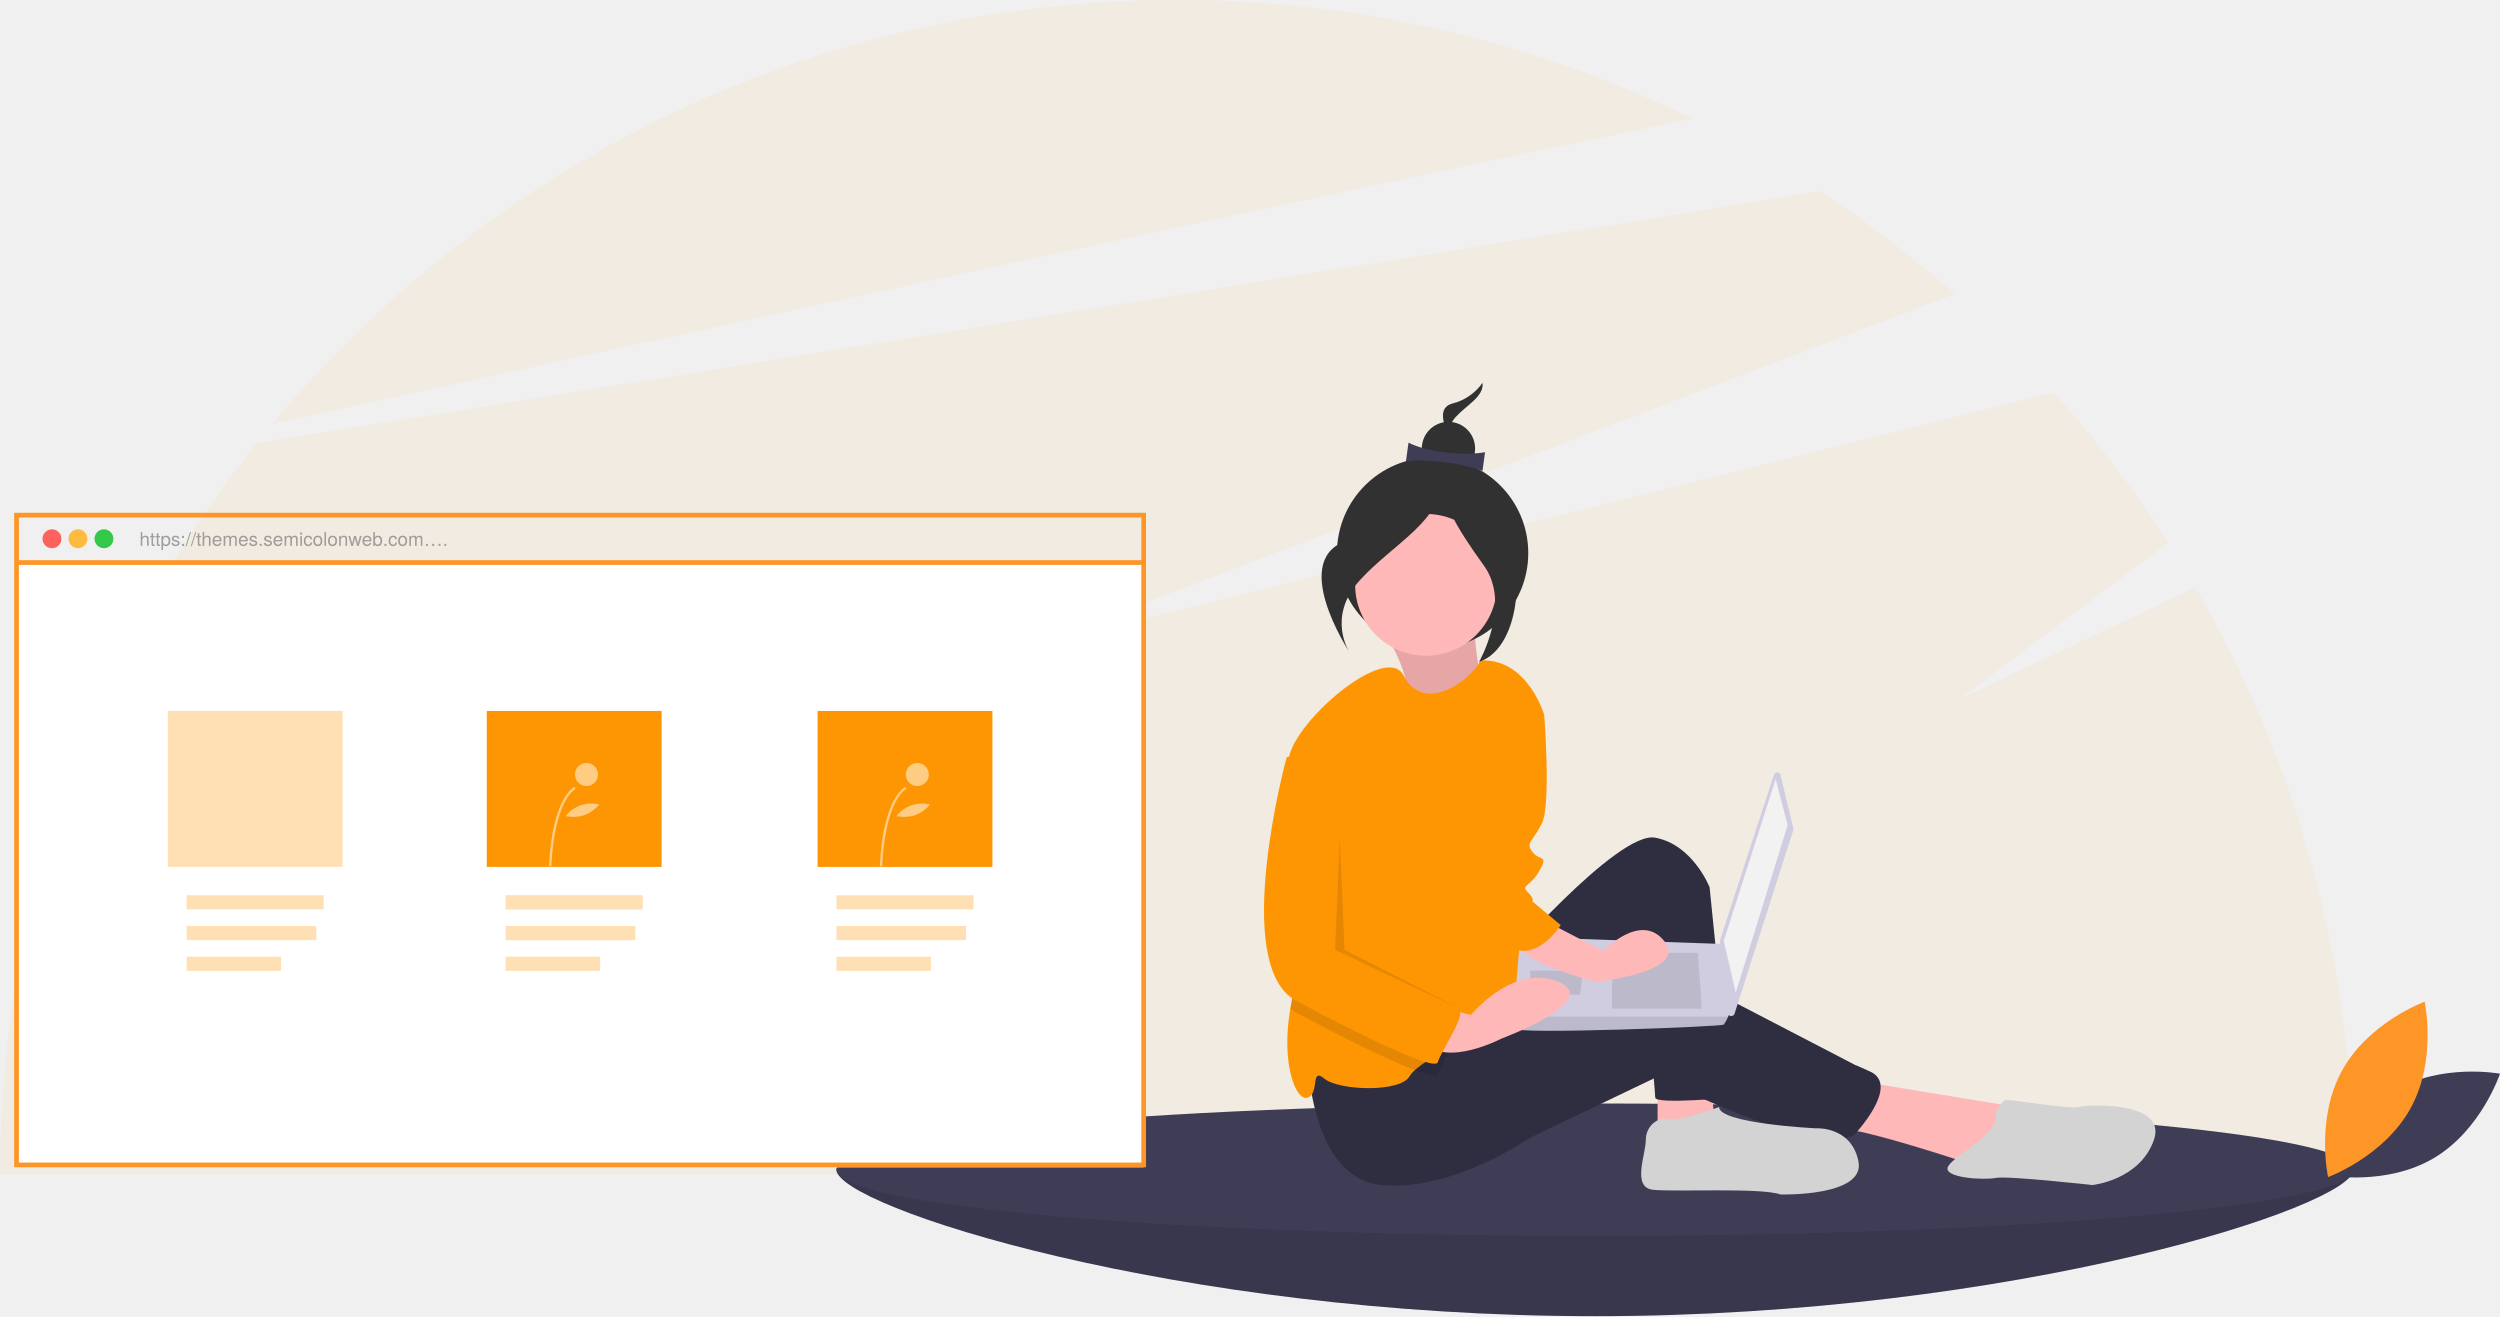
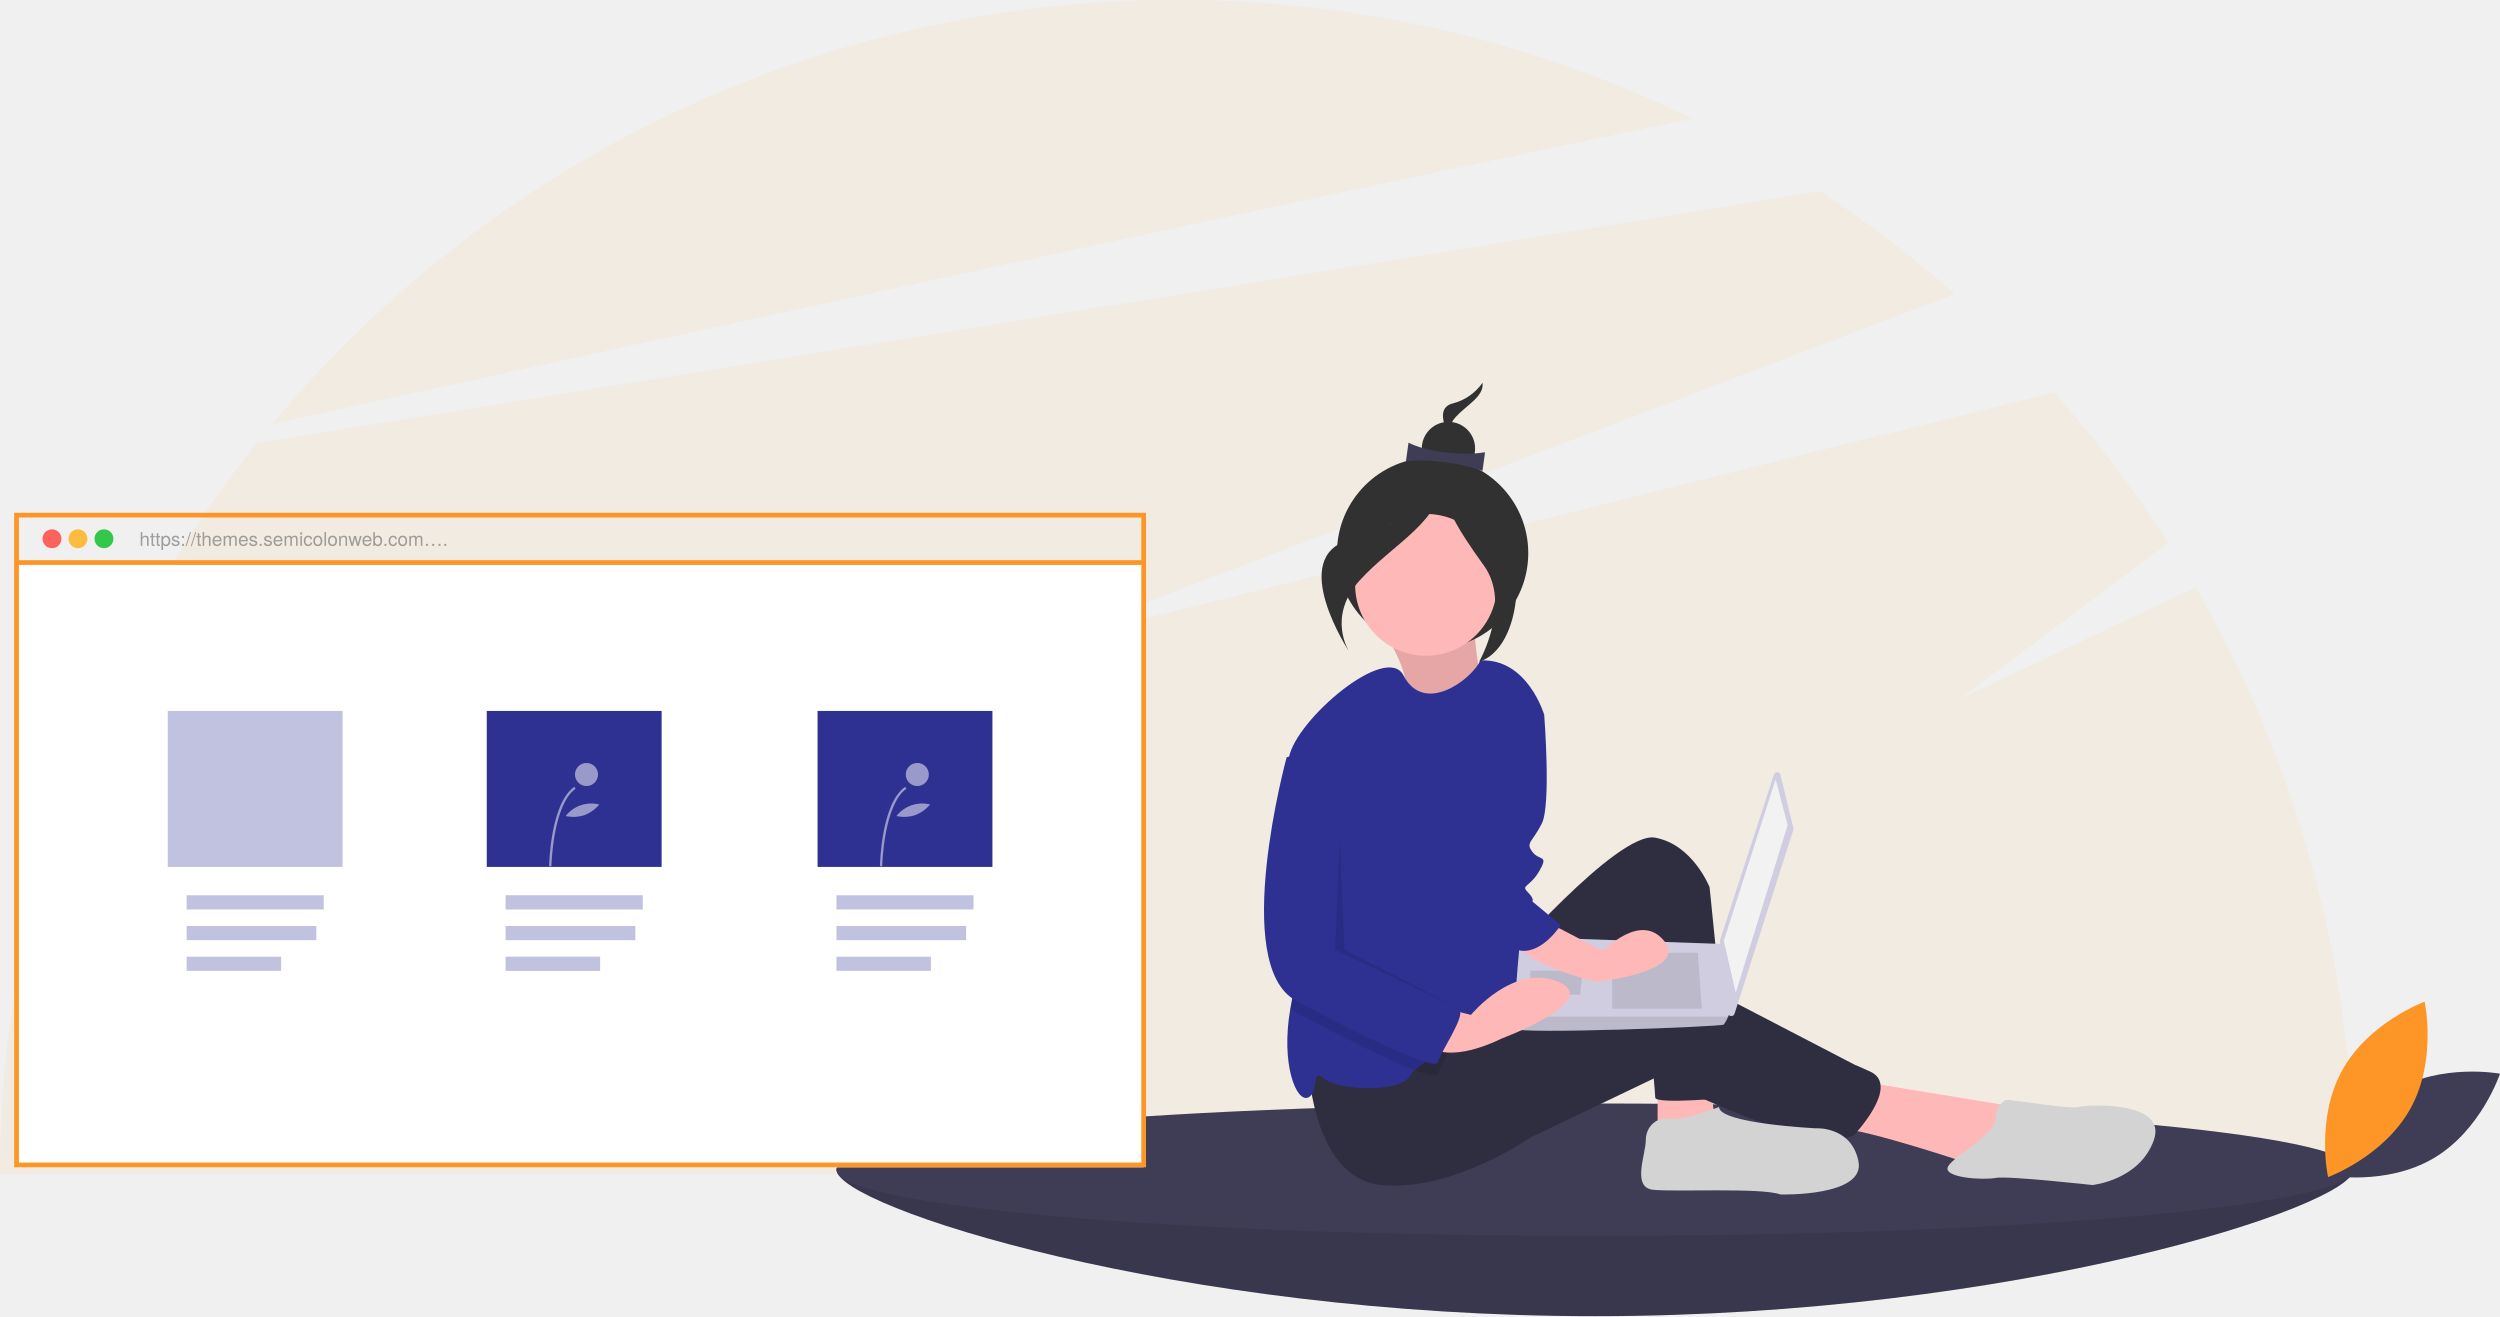
<svg xmlns="http://www.w3.org/2000/svg" width="1057.994" height="557.001" viewBox="0 0 1057.994 557.001">
  <g id="seo" transform="translate(0 0.001)">
    <path id="Path_2" data-name="Path 2" d="M1000.122,420.112,900,467.5l88.615-66.262a500.057,500.057,0,0,0-48.384-63.668L506,445.5,898.23,295.876a499.979,499.979,0,0,0-56.958-43.414L179.606,359.039A495.88,495.88,0,0,0,71,668.5H1066.99a495.614,495.614,0,0,0-66.868-248.388Z" transform="translate(-71.003 -171.5)" fill="rgba(254,150,3,0.06)" />
    <path id="Path_3" data-name="Path 3" d="M787.12,221.7A495.972,495.972,0,0,0,569,171.5c-153.83,0-291.361,69.753-382.71,179.349C342.713,316.574,615.064,257.243,787.12,221.7Z" transform="translate(-71.003 -171.5)" fill="rgba(254,150,3,0.06)" />
    <path id="Path_4" data-name="Path 4" d="M1067,666.5c0,15.464-143.717,62-321,62s-321-46.536-321-62,143.717,6,321,6S1067,651.036,1067,666.5Z" transform="translate(-71.003 -171.5)" fill="#3f3d56" />
    <path id="Path_5" data-name="Path 5" d="M1067,666.5c0,15.464-143.717,62-321,62s-321-46.536-321-62,143.717,6,321,6S1067,651.036,1067,666.5Z" transform="translate(-71.003 -171.5)" opacity="0.1" />
    <ellipse id="Ellipse_3" data-name="Ellipse 3" cx="321" cy="28" rx="321" ry="28" transform="translate(353.994 467)" fill="#3f3d56" />
    <path id="Path_6" data-name="Path 6" d="M656.644,438.626s12.911,20.477,8.3,26.021,34.593,5.683,34.593,5.683-5.889-29.788-4.156-36.643Z" transform="translate(-71.003 -171.5)" fill="#ffb8b8" />
    <path id="Path_7" data-name="Path 7" d="M656.644,438.626s12.911,20.477,8.3,26.021,34.593,5.683,34.593,5.683-5.889-29.788-4.156-36.643Z" transform="translate(-71.003 -171.5)" opacity="0.1" />
    <circle id="Ellipse_4" data-name="Ellipse 4" cx="40.484" cy="40.484" r="40.484" transform="translate(565.79 193.579)" fill="#313131" />
    <path id="Path_8" data-name="Path 8" d="M701.494,453.5v24l24-5-2-17Z" fill="#ffb8b8" />
    <path id="Path_9" data-name="Path 9" d="M857.5,629l67,11-17,25s-47-16-59-16S857.5,629,857.5,629Z" transform="translate(-71.003 -171.5)" fill="#ffb8b8" />
    <path id="Path_10" data-name="Path 10" d="M705.5,581s50-58,66-55,23,21,23,21l9,89s-32,3-32,0-6-67-6-67-47,104-72,35Z" transform="translate(-71.003 -171.5)" fill="#2f2e41" />
    <path id="Path_11" data-name="Path 11" d="M624.5,620s1,50,31,53,63-20,63-20l54-25.87s64,33.87,83,24.87c0,0,20-21,7-27s-1,0-1,0l-77-40s-15-4-41,7-61,16-61,16Z" transform="translate(-71.003 -171.5)" fill="#2f2e41" />
    <circle id="Ellipse_5" data-name="Ellipse 5" cx="30" cy="30" r="30" transform="translate(573.494 217.5)" fill="#ffb8b8" />
-     <path id="Path_12" data-name="Path 12" d="M717.5,503l-2,42s1,55-8,59c-4.55,2.02-13.69,6.08-22.14,10.52-6.34,3.32-12.29,6.84-15.61,9.87A11.2,11.2,0,0,0,667.5,627c-4,7-30,6-36,1s-2,6-7,8c-4.84,1.94-11.55-13.92-7.44-37.6.13-.79.28-1.59.44-2.4,4.59-22.95-2.62-77.92-1.51-99.16a37.382,37.382,0,0,1,.51-4.84c3-16,41.28-48.56,48.44-34.69,8.82,17.12,29.08,1.48,32.56-6.31,20-1,27,23,27,23Z" transform="translate(-71.003 -171.5)" fill="#fe9603" />
+     <path id="Path_12" data-name="Path 12" d="M717.5,503l-2,42s1,55-8,59c-4.55,2.02-13.69,6.08-22.14,10.52-6.34,3.32-12.29,6.84-15.61,9.87A11.2,11.2,0,0,0,667.5,627c-4,7-30,6-36,1s-2,6-7,8c-4.84,1.94-11.55-13.92-7.44-37.6.13-.79.28-1.59.44-2.4,4.59-22.95-2.62-77.92-1.51-99.16a37.382,37.382,0,0,1,.51-4.84c3-16,41.28-48.56,48.44-34.69,8.82,17.12,29.08,1.48,32.56-6.31,20-1,27,23,27,23Z" transform="translate(-71.003 -171.5)" fill="#2e3192" />
    <path id="Path_13" data-name="Path 13" d="M798.5,640s-16,6-21,5-10,3-10,9-6,20,3,21,46-1,54,2c0,0,36,1,33-14s-18-14-18-14S798.5,647,798.5,640Z" transform="translate(-71.003 -171.5)" fill="#d3d3d3" />
    <path id="Path_14" data-name="Path 14" d="M915.5,643s2-6,5-6,27,4,30,3,38-3,32,14-26,19-26,19-36-4-41-3-23,0-20-5S917.5,651,915.5,643Z" transform="translate(-71.003 -171.5)" fill="#d3d3d3" />
    <path id="Path_15" data-name="Path 15" d="M824.471,499.363l5.486,22.63a1.414,1.414,0,0,1-.027.764l-24.886,77.77a1.414,1.414,0,0,1-2.751-.271l-3.443-30.3a1.413,1.413,0,0,1,.06-.6l22.843-70.1a1.413,1.413,0,0,1,2.718.1Z" transform="translate(-71.003 -171.5)" fill="#d0cde1" />
    <path id="Path_16" data-name="Path 16" d="M751.45,329.775l5.065,19.416L734.565,420.1,729.5,398.155Z" fill="#f2f2f2" />
    <path id="Path_17" data-name="Path 17" d="M711.862,606.8c.844,2.533,87.8-.844,88.641-1.688a18.324,18.324,0,0,0,1.857-3.377c.794-1.688,1.52-3.377,1.52-3.377L800.5,571.023l-86.109-3.056s-2.153,23.165-2.592,33.768a25.326,25.326,0,0,0,.059,5.065Z" transform="translate(-71.003 -171.5)" fill="#d0cde1" />
    <path id="Path_18" data-name="Path 18" d="M718.526,403.22l1.688,23.638H682.225V403.22Z" opacity="0.1" />
    <path id="Path_19" data-name="Path 19" d="M669.562,410.818l.227-.045-1.071,10.176H647.612V410.818Z" opacity="0.1" />
    <path id="Path_20" data-name="Path 20" d="M711.862,606.8c.844,2.533,87.8-.844,88.641-1.688a18.324,18.324,0,0,0,1.857-3.377H711.8a25.326,25.326,0,0,0,.059,5.065Z" transform="translate(-71.003 -171.5)" opacity="0.1" />
    <path id="Path_21" data-name="Path 21" d="M698.409,333.5a22.13,22.13,0,0,1-12.769,8.778c-8.929,2.391-.073,15.809-.073,15.809s-3.22-4.879,1.425-10.046S699.112,339.34,698.409,333.5Z" transform="translate(-71.003 -171.5)" fill="#313131" />
    <circle id="Ellipse_6" data-name="Ellipse 6" cx="11.283" cy="11.283" r="11.283" transform="translate(601.699 178.523)" fill="#313131" />
    <rect id="Rectangle_17" data-name="Rectangle 17" width="477" height="256" transform="translate(7 237.999)" fill="#fff" />
    <path id="Path_22" data-name="Path 22" d="M698.39,370.762c-9.2-3.479-24.513-5.243-32.392-4.037l1.081-7.891c7.575,3.915,22.82,5.755,32.392,4.037Z" transform="translate(-71.003 -171.5)" fill="#3f3d56" />
    <path id="Path_23" data-name="Path 23" d="M680.592,373.587s-11.527,19.174-38.332,26.351-.219,47.458-.219,47.458-9.668-14.647,4.277-30.159S682.7,391.12,680.592,373.587Z" transform="translate(-71.003 -171.5)" fill="#313131" />
    <path id="Path_24" data-name="Path 24" d="M681.507,372.422s11.074,26.336,23.231,28.826,11.235,44.1-7.777,50.344c0,0,13.863-24.4,2.013-40.757S679.64,381.54,681.507,372.422Z" transform="translate(-71.003 -171.5)" fill="#313131" />
    <path id="Path_25" data-name="Path 25" d="M685.357,614.52c-2.47,4.67-5.37,9.52-5.86,11.48-.33,1.33-3.99.56-9.75-1.61-11.55-4.37-31.57-14.38-50.25-24.39a15.78,15.78,0,0,1-2.44-1.6c.13-.79.28-1.59.44-2.4,4.59-22.95-2.62-77.92-1.51-99.16L624.5,494l17,16v68s44,24,47,26C690.027,605.02,687.917,609.67,685.357,614.52Z" transform="translate(-71.003 -171.5)" opacity="0.1" />
    <path id="Path_26" data-name="Path 26" d="M722.5,560l27,14s16-17,26-4-29,17-29,17-34-8-35-19S722.5,560,722.5,560Z" transform="translate(-71.003 -171.5)" fill="#ffb8b8" />
    <path id="Path_27" data-name="Path 27" d="M677.5,597l16,4s18-22,37-14-24,24-24,24-23,12-32,2S677.5,597,677.5,597Z" transform="translate(-71.003 -171.5)" fill="#ffb8b8" />
-     <path id="Path_28" data-name="Path 28" d="M712.5,465c1,1,12,9,12,9s3,38-1,46-7,8-4,12,7,1,3,8-8,6-5,9,2,4,2,4l12,10s-7.362,11.726-16.681,10.863S697.5,528,697.5,528Z" transform="translate(-71.003 -171.5)" fill="#fe9603" />
-     <path id="Path_29" data-name="Path 29" d="M624.5,489l-9,3s-24,88,4,103,59,30,60,26,12-20,9-22-47-26-47-26V505Z" transform="translate(-71.003 -171.5)" fill="#fe9603" />
+     <path id="Path_28" data-name="Path 28" d="M712.5,465c1,1,12,9,12,9s3,38-1,46-7,8-4,12,7,1,3,8-8,6-5,9,2,4,2,4l12,10s-7.362,11.726-16.681,10.863S697.5,528,697.5,528Z" transform="translate(-71.003 -171.5)" fill="#2e3192" />
+     <path id="Path_29" data-name="Path 29" d="M624.5,489l-9,3s-24,88,4,103,59,30,60,26,12-20,9-22-47-26-47-26V505Z" transform="translate(-71.003 -171.5)" fill="#2e3192" />
    <path id="Path_30" data-name="Path 30" d="M566.994,354l-2,48,53,25-49-25Z" opacity="0.1" />
    <path id="Path_31" data-name="Path 31" d="M1084.1,633.143c-20.155,11.884-28.088,35.774-28.088,35.774s24.745,4.621,44.9-7.263S1129,625.88,1129,625.88,1104.252,621.259,1084.1,633.143Z" transform="translate(-71.003 -171.5)" fill="#3f3d56" />
    <path id="Path_32" data-name="Path 32" d="M1091.16,640.511c-11.287,20.5-34.933,29.128-34.933,29.128s-5.347-24.6,5.94-45.094,34.933-29.128,34.933-29.128S1102.446,620.016,1091.16,640.511Z" transform="translate(-71.003 -171.5)" fill="#fd9626" />
    <circle id="Ellipse_7" data-name="Ellipse 7" cx="4" cy="4" r="4" transform="translate(17.994 224)" fill="#fc635d" />
    <circle id="Ellipse_8" data-name="Ellipse 8" cx="4" cy="4" r="4" transform="translate(28.994 224)" fill="#fdbc40" />
    <circle id="Ellipse_9" data-name="Ellipse 9" cx="4" cy="4" r="4" transform="translate(39.994 223.999)" fill="#34c84a" />
-     <rect id="Rectangle_1" data-name="Rectangle 1" width="58" height="6" transform="translate(78.994 378.873)" fill="#fe9603" opacity="0.3" />
-     <rect id="Rectangle_2" data-name="Rectangle 2" width="54.865" height="6" transform="translate(78.994 391.873)" fill="#fe9603" opacity="0.3" />
-     <rect id="Rectangle_3" data-name="Rectangle 3" width="39.973" height="6" transform="translate(78.994 404.873)" fill="#fe9603" opacity="0.3" />
+     <rect id="Rectangle_1" data-name="Rectangle 1" width="58" height="6" transform="translate(78.994 378.873)" fill="#2e3192" opacity="0.3" />
+     <rect id="Rectangle_2" data-name="Rectangle 2" width="54.865" height="6" transform="translate(78.994 391.873)" fill="#2e3192" opacity="0.3" />
+     <rect id="Rectangle_3" data-name="Rectangle 3" width="39.973" height="6" transform="translate(78.994 404.873)" fill="#2e3192" opacity="0.3" />
    <g id="Group_2" data-name="Group 2" opacity="0.3">
-       <rect id="Rectangle_4" data-name="Rectangle 4" width="58" height="6" transform="translate(213.994 378.873)" fill="#fe9603" />
-       <rect id="Rectangle_5" data-name="Rectangle 5" width="54.865" height="6" transform="translate(213.994 391.873)" fill="#fe9603" />
-       <rect id="Rectangle_6" data-name="Rectangle 6" width="39.973" height="6" transform="translate(213.994 404.873)" fill="#fe9603" />
-       <rect id="Rectangle_7" data-name="Rectangle 7" width="58" height="6" transform="translate(213.994 378.873)" fill="#fe9603" opacity="0.3" />
-       <rect id="Rectangle_8" data-name="Rectangle 8" width="54.865" height="6" transform="translate(213.994 391.873)" fill="#fe9603" opacity="0.3" />
-       <rect id="Rectangle_9" data-name="Rectangle 9" width="39.973" height="6" transform="translate(213.994 404.873)" fill="#fe9603" opacity="0.3" />
+       <rect id="Rectangle_4" data-name="Rectangle 4" width="58" height="6" transform="translate(213.994 378.873)" fill="#2e3192" />
+       <rect id="Rectangle_5" data-name="Rectangle 5" width="54.865" height="6" transform="translate(213.994 391.873)" fill="#2e3192" />
+       <rect id="Rectangle_6" data-name="Rectangle 6" width="39.973" height="6" transform="translate(213.994 404.873)" fill="#2e3192" />
+       <rect id="Rectangle_7" data-name="Rectangle 7" width="58" height="6" transform="translate(213.994 378.873)" fill="#2e3192" opacity="0.3" />
+       <rect id="Rectangle_8" data-name="Rectangle 8" width="54.865" height="6" transform="translate(213.994 391.873)" fill="#2e3192" opacity="0.3" />
+       <rect id="Rectangle_9" data-name="Rectangle 9" width="39.973" height="6" transform="translate(213.994 404.873)" fill="#2e3192" opacity="0.3" />
    </g>
-     <rect id="Rectangle_10" data-name="Rectangle 10" width="58" height="6" transform="translate(353.994 378.873)" fill="#fe9603" opacity="0.3" />
-     <rect id="Rectangle_11" data-name="Rectangle 11" width="54.865" height="6" transform="translate(353.994 391.873)" fill="#fe9603" opacity="0.3" />
-     <rect id="Rectangle_12" data-name="Rectangle 12" width="39.973" height="6" transform="translate(353.994 404.873)" fill="#fe9603" opacity="0.3" />
-     <rect id="Rectangle_13" data-name="Rectangle 13" width="74" height="66" transform="translate(70.994 300.873)" fill="#fe9603" opacity="0.3" />
-     <rect id="Rectangle_14" data-name="Rectangle 14" width="74" height="66" transform="translate(205.994 300.873)" fill="#fe9603" />
-     <rect id="Rectangle_15" data-name="Rectangle 15" width="74" height="66" transform="translate(345.994 300.873)" fill="#fe9603" />
+     <rect id="Rectangle_10" data-name="Rectangle 10" width="58" height="6" transform="translate(353.994 378.873)" fill="#2e3192" opacity="0.3" />
+     <rect id="Rectangle_11" data-name="Rectangle 11" width="54.865" height="6" transform="translate(353.994 391.873)" fill="#2e3192" opacity="0.3" />
+     <rect id="Rectangle_12" data-name="Rectangle 12" width="39.973" height="6" transform="translate(353.994 404.873)" fill="#2e3192" opacity="0.3" />
+     <rect id="Rectangle_13" data-name="Rectangle 13" width="74" height="66" transform="translate(70.994 300.873)" fill="#2e3192" opacity="0.3" />
+     <rect id="Rectangle_14" data-name="Rectangle 14" width="74" height="66" transform="translate(205.994 300.873)" fill="#2e3192" />
+     <rect id="Rectangle_15" data-name="Rectangle 15" width="74" height="66" transform="translate(345.994 300.873)" fill="#2e3192" />
    <path id="Path_33" data-name="Path 33" d="M304.355,538.1l-.976-.019c.021-1.081.631-26.561,10.662-33.6l.561.8C304.976,512.03,304.36,537.835,304.355,538.1Z" transform="translate(-71.003 -171.5)" fill="rgba(255,255,255,0.51)" />
    <circle id="Ellipse_10" data-name="Ellipse 10" cx="4.881" cy="4.881" r="4.881" transform="translate(243.318 322.887)" fill="rgba(255,255,255,0.51)" />
    <path id="Path_34" data-name="Path 34" d="M318.216,516.5a15.2,15.2,0,0,1-7.841.339,13.85,13.85,0,0,1,14.24-4.884A15.2,15.2,0,0,1,318.216,516.5Z" transform="translate(-71.003 -171.5)" fill="rgba(255,255,255,0.51)" />
    <path id="Path_35" data-name="Path 35" d="M444.355,538.1l-.976-.019c.021-1.081.631-26.561,10.662-33.6l.561.8C444.976,512.03,444.36,537.835,444.355,538.1Z" transform="translate(-71.003 -171.5)" fill="rgba(255,255,255,0.51)" />
    <circle id="Ellipse_11" data-name="Ellipse 11" cx="4.881" cy="4.881" r="4.881" transform="translate(383.319 322.887)" fill="rgba(255,255,255,0.51)" />
    <path id="Path_36" data-name="Path 36" d="M458.216,516.5a15.2,15.2,0,0,1-7.842.339,13.85,13.85,0,0,1,14.24-4.884A15.2,15.2,0,0,1,458.216,516.5Z" transform="translate(-71.003 -171.5)" fill="rgba(255,255,255,0.51)" />
    <path id="Path_37" data-name="Path 37" d="M556,665.5H77v-277H556Zm-477-2H554v-273H79Z" transform="translate(-71.003 -171.5)" fill="#fd9626" />
    <rect id="Rectangle_16" data-name="Rectangle 16" width="477" height="2" transform="translate(6.994 237.065)" fill="#fd9626" />
    <text id="https:_themes.semicolonweb.com_." data-name="https://themes.semicolonweb.com…." transform="translate(59 230.999)" fill="rgba(112,112,112,0.64)" font-size="8" font-family="HelveticaNeue, Helvetica Neue">
      <tspan x="0" y="0">https://themes.semicolonweb.com….</tspan>
    </text>
  </g>
</svg>
